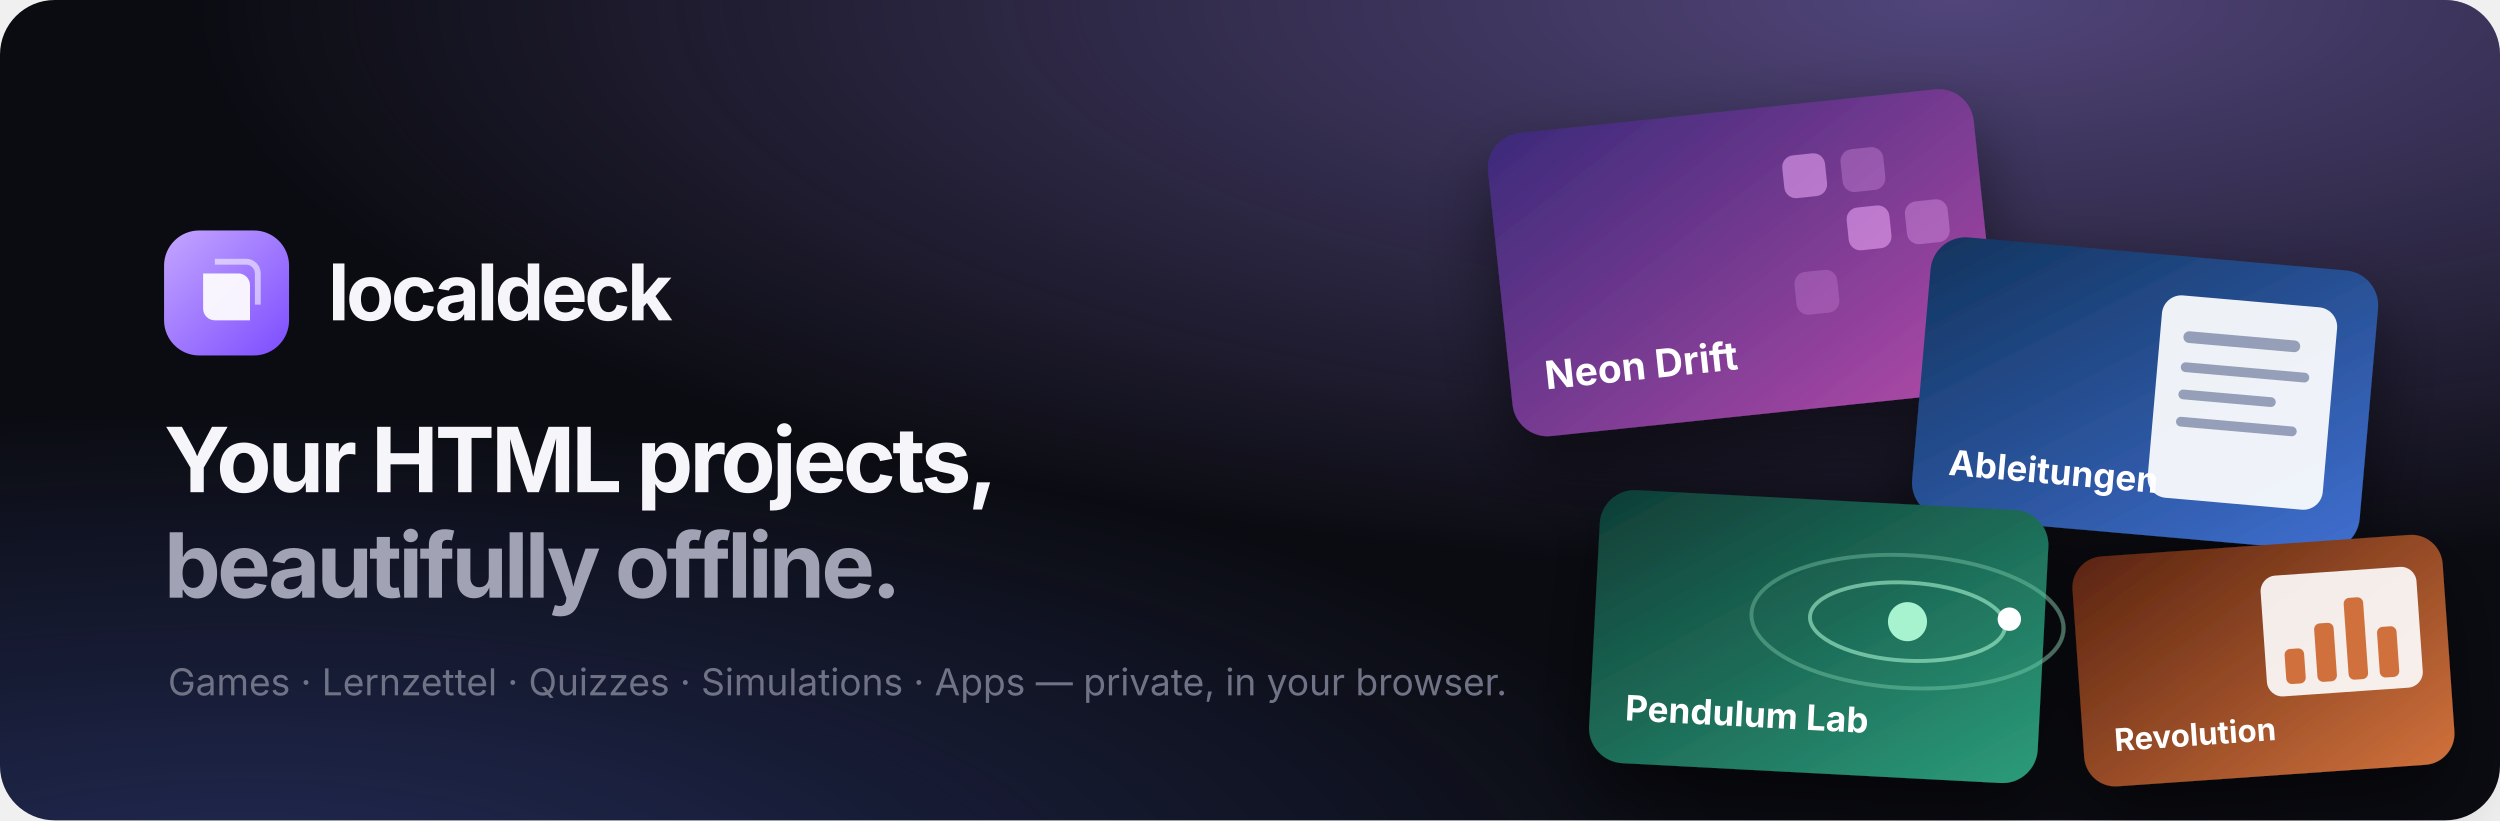
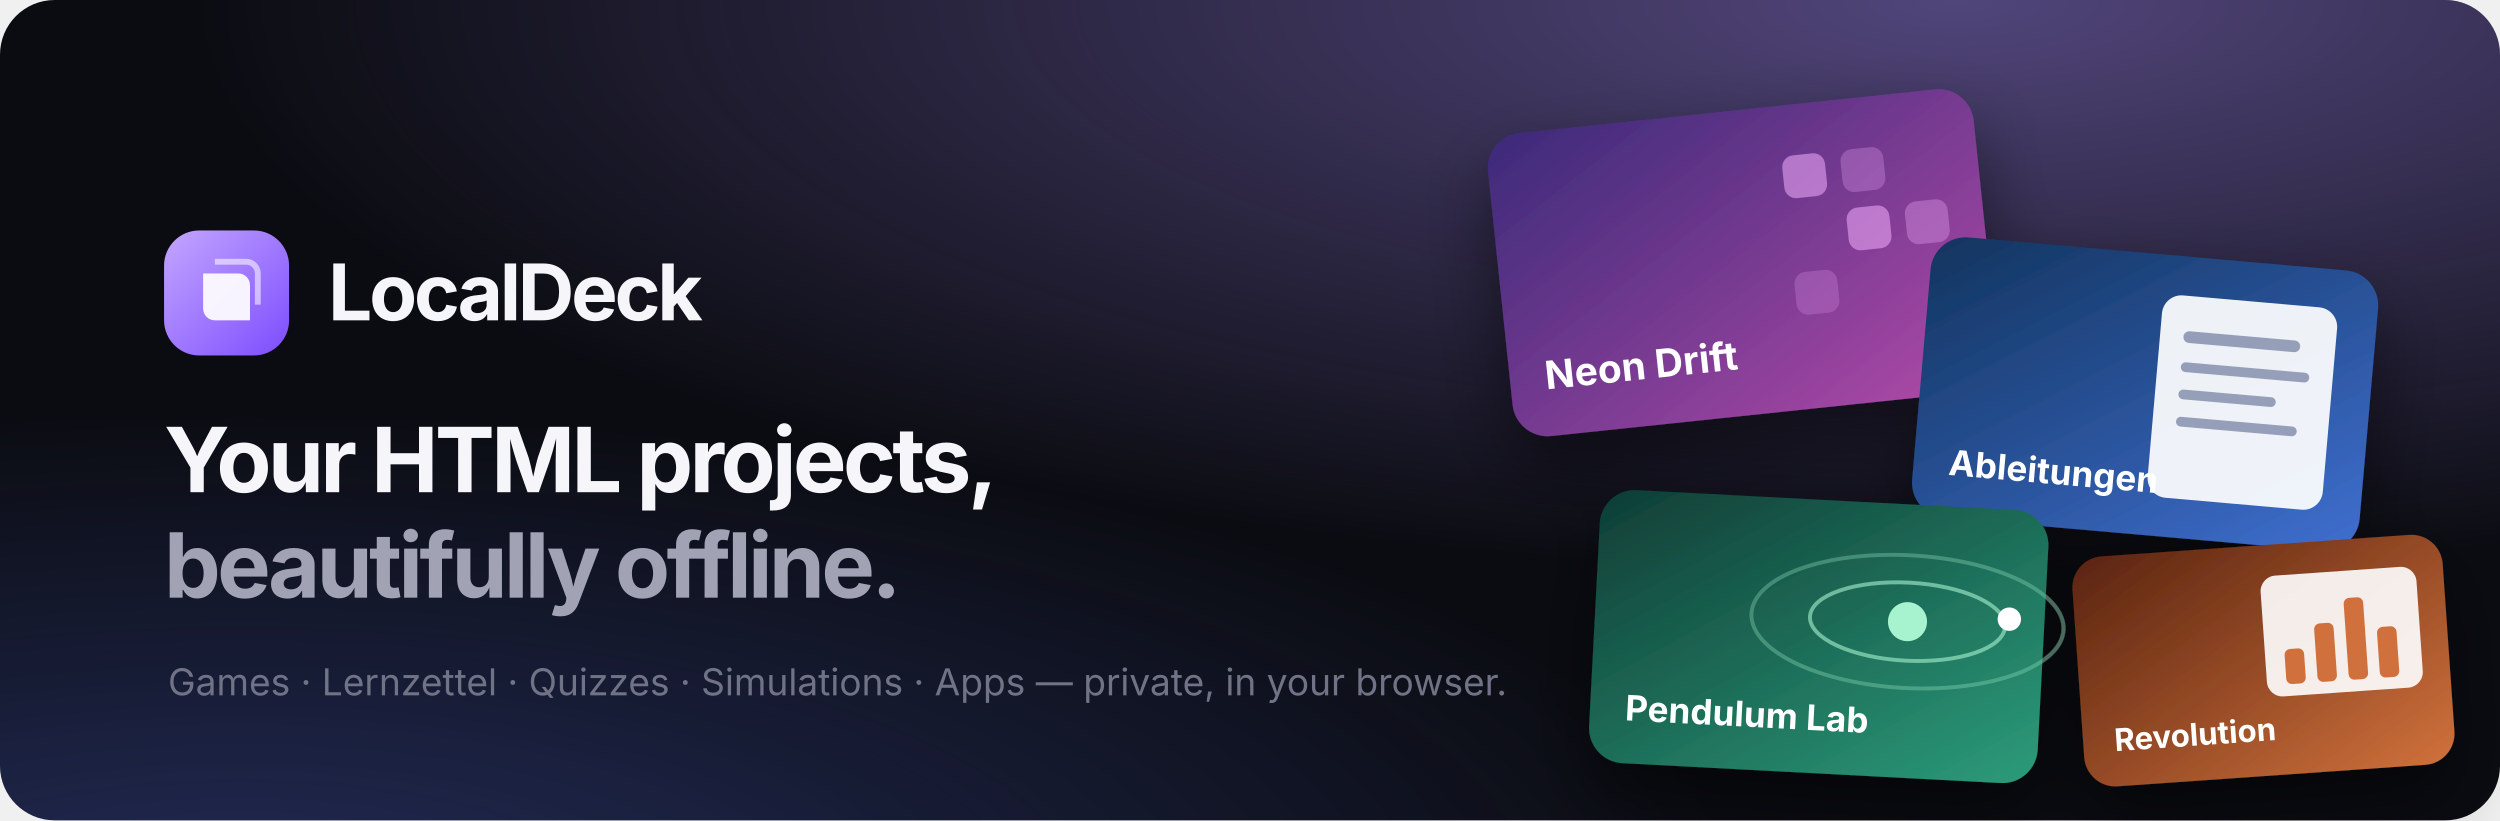
- <svg xmlns="http://www.w3.org/2000/svg" viewBox="0 0 1280 420" role="img" aria-label="LOCALDECK — your personal offline library">
+ <svg xmlns="http://www.w3.org/2000/svg" viewBox="0 0 1280 420" role="img" aria-label="LocalDeck — your personal offline library">
  <defs>
    <radialGradient id="glow" cx="78%" cy="0%" r="70%">
      <stop offset="0" stop-color="#A78BFA" stop-opacity=".45" />
      <stop offset="1" stop-color="#A78BFA" stop-opacity="0" />
    </radialGradient>
    <radialGradient id="glow2" cx="10%" cy="110%" r="60%">
      <stop offset="0" stop-color="#5C78FF" stop-opacity=".28" />
      <stop offset="1" stop-color="#5C78FF" stop-opacity="0" />
    </radialGradient>
    <linearGradient id="c1" x1="0" y1="0" x2="1" y2="1">
      <stop stop-color="#3b2a7a" />
      <stop offset="1" stop-color="#b14aa8" />
    </linearGradient>
    <linearGradient id="c2" x1="0" y1="0" x2="1" y2="1">
      <stop stop-color="#12345e" />
      <stop offset="1" stop-color="#3f6fd0" />
    </linearGradient>
    <linearGradient id="c3" x1="0" y1="0" x2="1" y2="1">
      <stop stop-color="#0f3d36" />
      <stop offset="1" stop-color="#2c9c7a" />
    </linearGradient>
    <linearGradient id="c4" x1="0" y1="0" x2="1" y2="1">
      <stop stop-color="#5a2410" />
      <stop offset="1" stop-color="#d0713c" />
    </linearGradient>
    <linearGradient id="logo" x1="0" y1="0" x2="1" y2="1">
      <stop stop-color="#C4A6FF" />
      <stop offset="1" stop-color="#7C4DFF" />
    </linearGradient>
    <filter id="s" x="-20%" y="-20%" width="140%" height="160%">
      <feDropShadow dx="0" dy="18" stdDeviation="18" flood-color="#000" flood-opacity=".5" />
    </filter>
  </defs>
  <rect width="1280" height="420" rx="28" fill="#0B0C12" />
  <rect width="1280" height="420" rx="28" fill="url(#glow)" />
  <rect width="1280" height="420" rx="28" fill="url(#glow2)" />
  <g transform="translate(84 118)">
    <rect width="64" height="64" rx="18" fill="url(#logo)" />
    <path d="M20 22h18a6 6 0 0 1 6 6v18H26a6 6 0 0 1-6-6z" fill="#fff" opacity=".92" />
    <path d="M26 16h16a6 6 0 0 1 6 6v16" fill="none" stroke="#fff" stroke-width="3" opacity=".55" />
-     <text x="84" y="46" fill="#F6F5FA" font-family="Inter, Segoe UI, system-ui, sans-serif" font-size="40" font-weight="700" letter-spacing="-1.6">localdeck</text>
+     <text x="84" y="46" fill="#F6F5FA" font-family="Inter, Segoe UI, system-ui, sans-serif" font-size="40" font-weight="700" letter-spacing="-1.6">LocalDeck</text>
  </g>
  <text x="84" y="252" fill="#F6F5FA" font-family="Inter, Segoe UI, system-ui, sans-serif" font-size="46" font-weight="700" letter-spacing="-1.8">Your HTML projects,</text>
  <text x="84" y="306" fill="#A1A3B5" font-family="Inter, Segoe UI, system-ui, sans-serif" font-size="46" font-weight="700" letter-spacing="-1.8">beautifully offline.</text>
  <text x="86" y="356" fill="#707386" font-family="Inter, Segoe UI, system-ui, sans-serif" font-size="19">Games · Lernzettel · Quizzes · Simulations · Apps — private, in your browser.</text>
  <g filter="url(#s)">
    <g transform="translate(760 70) rotate(-6)">
      <rect width="250" height="156" rx="18" fill="url(#c1)" />
      <g fill="#f0abfc" opacity=".55">
        <rect x="150" y="26" width="22" height="22" rx="6" />
        <rect x="180" y="26" width="22" height="22" rx="6" opacity=".5" />
        <rect x="180" y="56" width="22" height="22" rx="6" />
        <rect x="210" y="56" width="22" height="22" rx="6" opacity=".6" />
        <rect x="150" y="86" width="22" height="22" rx="6" opacity=".4" />
      </g>
      <text x="18" y="132" fill="#fff" font-family="Inter, system-ui, sans-serif" font-size="20" font-weight="700">Neon Drift</text>
    </g>
    <g transform="translate(990 120) rotate(5)">
      <rect width="230" height="144" rx="18" fill="url(#c2)" />
      <rect x="120" y="20" width="90" height="104" rx="10" fill="#fff" opacity=".92" />
      <g fill="#3b4b7a" opacity=".5">
        <rect x="132" y="38" width="60" height="6" rx="3" opacity="1" />
        <rect x="132" y="54" width="66" height="5" rx="2.5" />
        <rect x="132" y="68" width="50" height="5" rx="2.5" />
        <rect x="132" y="82" width="62" height="5" rx="2.5" />
      </g>
      <text x="18" y="122" fill="#fff" font-family="Inter, system-ui, sans-serif" font-size="18" font-weight="700">Ableitungen</text>
    </g>
    <g transform="translate(820 250) rotate(3)">
      <rect width="230" height="140" rx="18" fill="url(#c3)" />
      <g fill="none" stroke="#a7f3d0" stroke-width="2" opacity=".6">
        <ellipse cx="160" cy="60" rx="50" ry="20" />
        <ellipse cx="160" cy="60" rx="80" ry="34" opacity=".5" />
      </g>
      <circle cx="160" cy="60" r="10" fill="#a7f3d0" />
      <circle cx="212" cy="56" r="6" fill="#fff" />
      <text x="18" y="118" fill="#fff" font-family="Inter, system-ui, sans-serif" font-size="18" font-weight="700">Pendulum Lab</text>
    </g>
    <g transform="translate(1060 286) rotate(-4)">
      <rect width="190" height="118" rx="16" fill="url(#c4)" />
      <rect x="96" y="16" width="80" height="62" rx="8" fill="#fff" opacity=".9" />
      <g fill="#d0713c">
        <rect x="106" y="54" width="10" height="18" rx="3" />
        <rect x="122" y="42" width="10" height="30" rx="3" />
        <rect x="138" y="30" width="10" height="42" rx="3" />
        <rect x="154" y="46" width="10" height="26" rx="3" />
      </g>
      <text x="16" y="100" fill="#fff" font-family="Inter, system-ui, sans-serif" font-size="16" font-weight="700">Revolution</text>
    </g>
  </g>
</svg>
